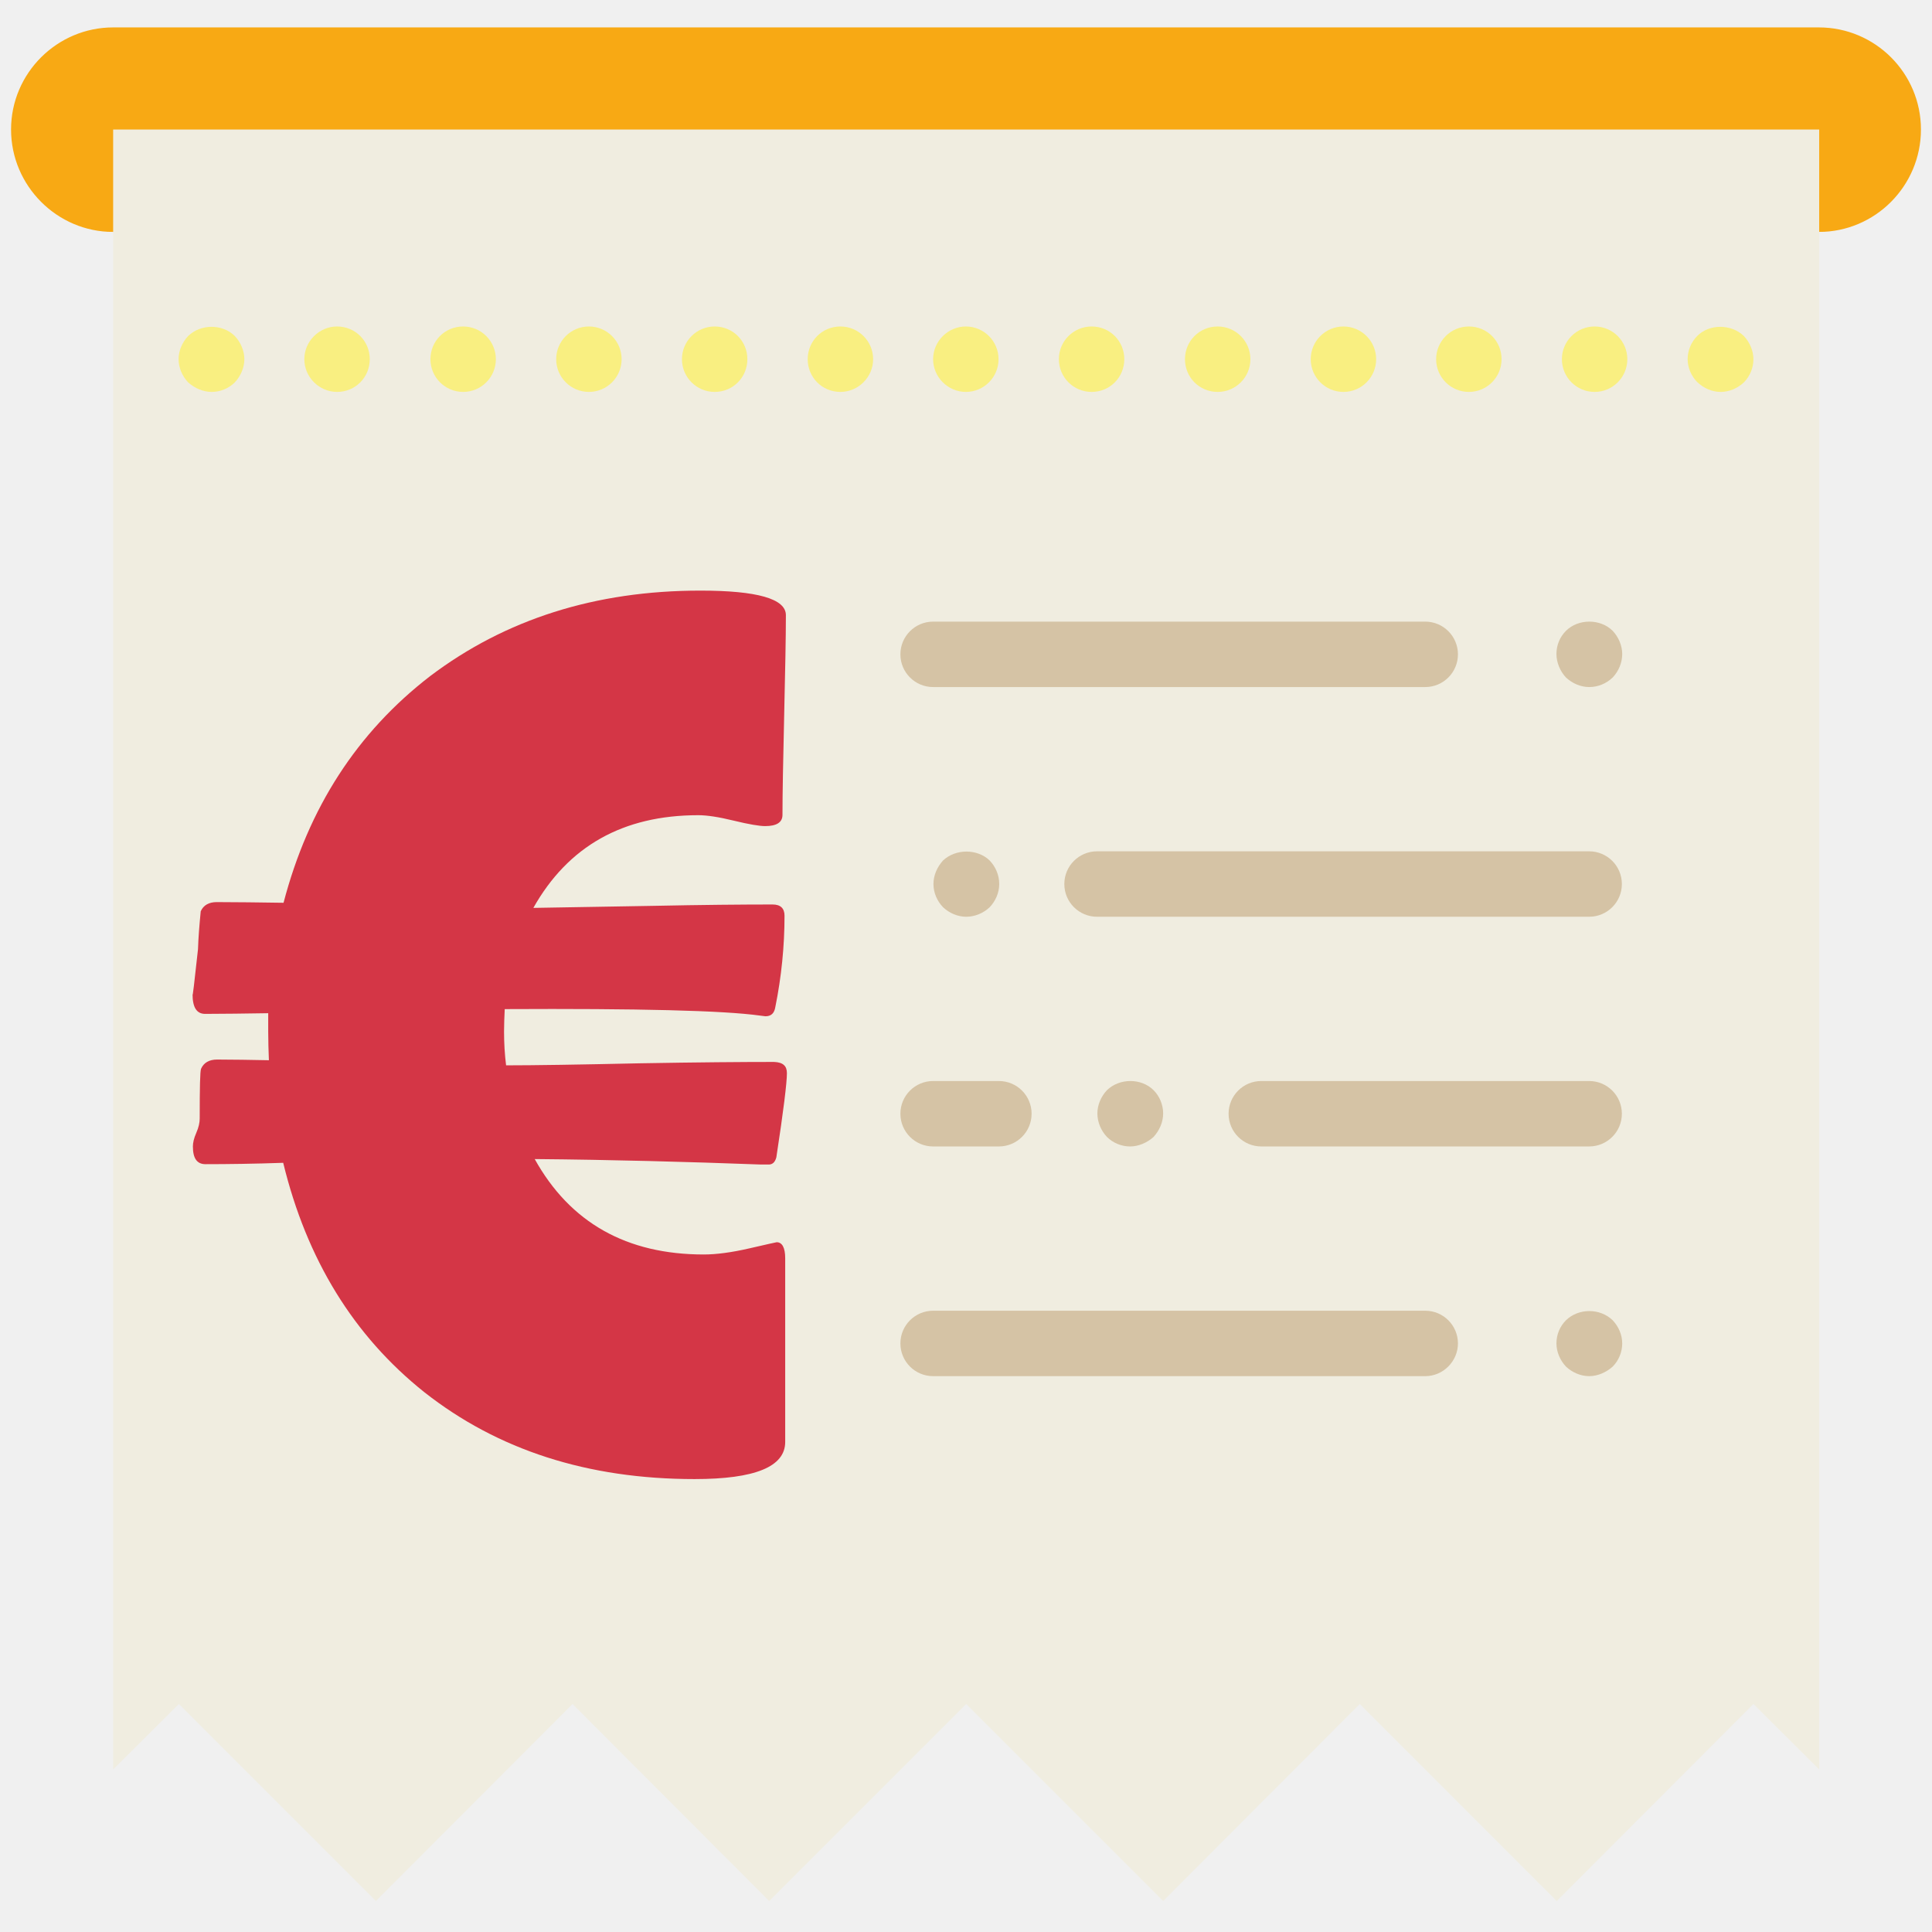
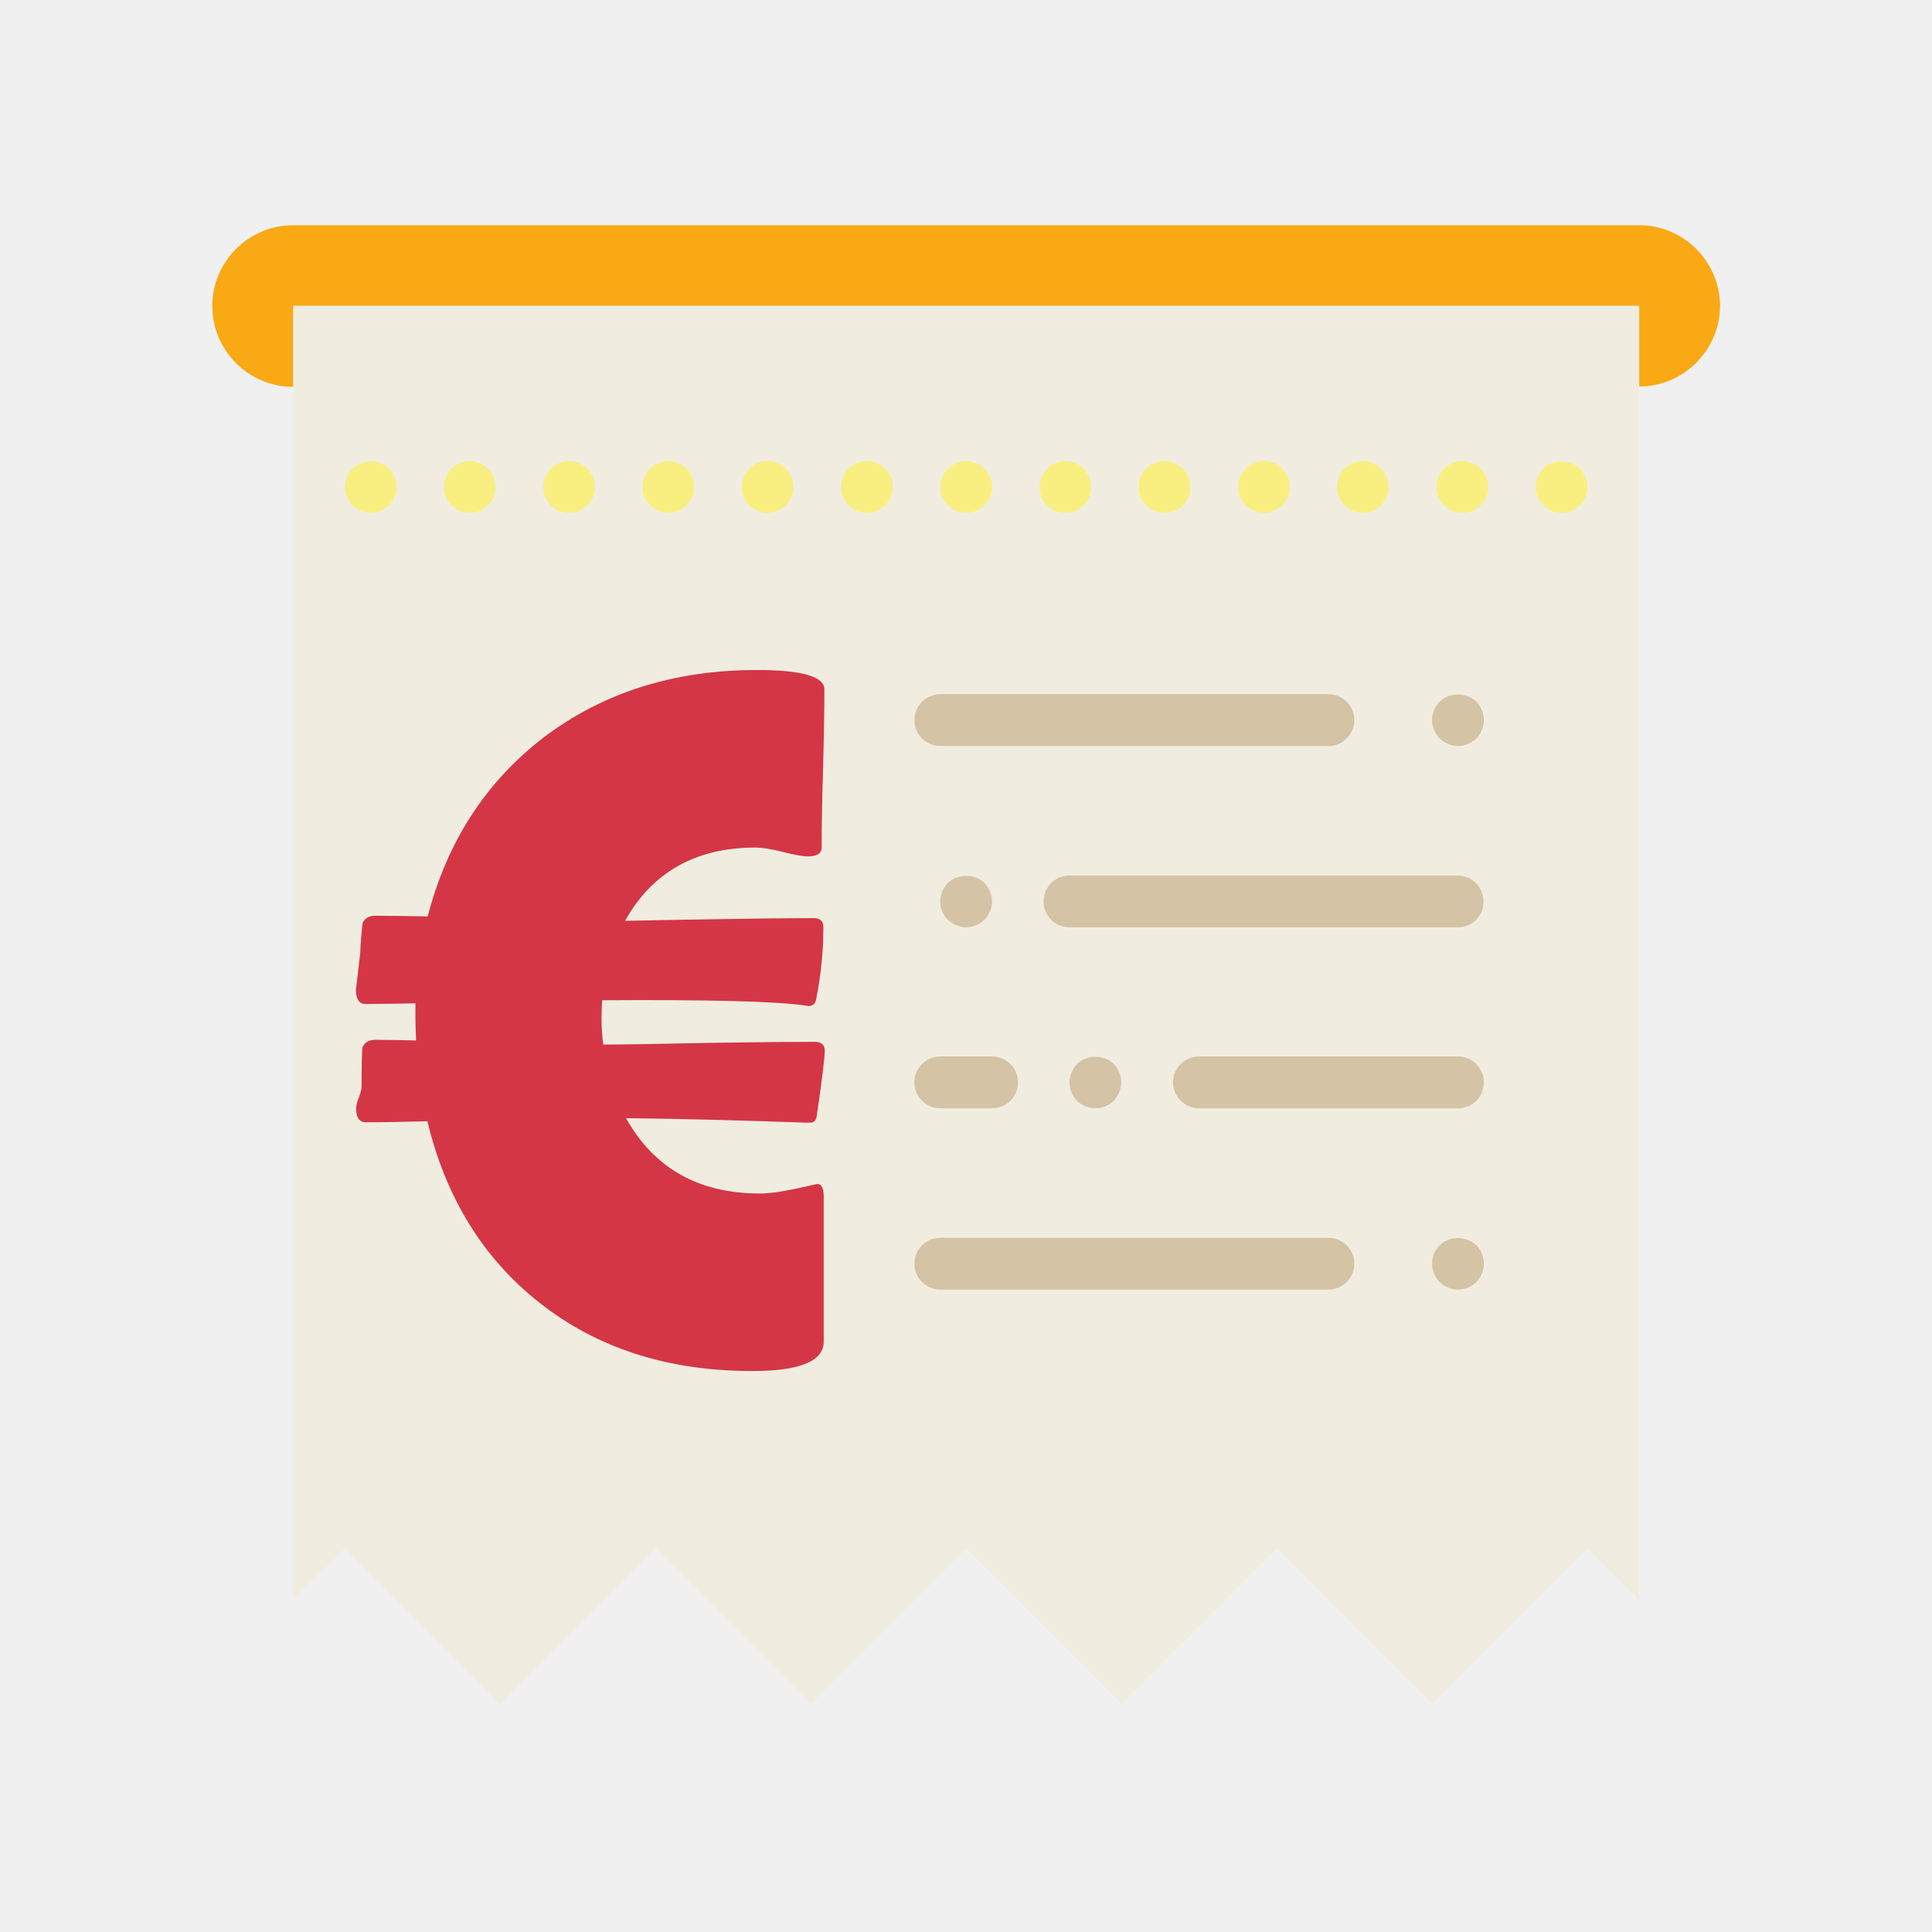
<svg xmlns="http://www.w3.org/2000/svg" version="1.1" id="Livello_1" x="0px" y="0px" viewBox="0 0 566.9 566.9" style="enable-background:new 0 0 566.9 566.9;" xml:space="preserve">
  <style type="text/css">
- 	.st0{fill:#F8A914;stroke:#F8A914;stroke-width:2.311;stroke-miterlimit:10;}
+ 	.st0{fill:#F8A914;stroke:#F8A914;stroke-width:1.824;stroke-miterlimit:10;}
	.st1{fill:#F0EDE0;}
	.st2{fill:#D5C3A5;}
	.st3{fill:#F9EF81;}
	.st4{fill:#D43646;}
+ 	.st5{display:none;}
+ 	.st6{display:inline;fill:url(#SVGID_1_);}
+ 	.st7{display:inline;fill:#F8A914;stroke:#F8A914;stroke-width:1.829;stroke-miterlimit:10;}
+ 	.st8{display:inline;fill:url(#SVGID_2_);}
+ 	.st9{display:inline;fill:#EDE7EA;}
+ 	.st10{display:inline;fill:#D43646;}
+ 	.st11{display:inline;fill:#F8A914;stroke:#F8A914;stroke-width:2.034;stroke-miterlimit:10;}
+ 	.st12{display:inline;fill:#D7CFD1;}
+ 	.st13{display:inline;}
+ 	.st14{fill:#8B7E80;}
+ 	.st15{display:inline;fill:#F38F1D;stroke:#F38F1D;stroke-width:1.624;stroke-miterlimit:10;}
+ 	.st16{display:inline;fill:#F8A914;stroke:#F8A914;stroke-width:1.624;stroke-miterlimit:10;}
+ 	.st17{display:inline;fill:#FFFFFF;}
</style>
  <g>
-     <path class="st0" d="M533.7,9.2H33.2C17.4,9.2,4.4,22.1,4.4,38c0,15.9,13,28.9,28.8,28.9V38h500.5v28.9c15.9,0,28.8-13,28.8-28.9   C562.5,22.1,549.6,9.2,533.7,9.2L533.7,9.2z M533.7,9.2" />
-     <path class="st1" d="M52.5,500l57.8,57.8L168,500l57.7,57.8l57.8-57.8l57.8,57.8L399,500l57.8,57.8l57.7-57.8l19.3,19.2V38H33.2   v481.2L52.5,500z M52.5,500" />
-     <path class="st2" d="M418.2,403.8H273.8c-5.3,0-9.6-4.3-9.6-9.6c0-5.3,4.3-9.6,9.6-9.6h144.4c5.3,0,9.6,4.3,9.6,9.6   C427.8,399.4,423.5,403.8,418.2,403.8L418.2,403.8z M418.2,403.8" />
-     <path class="st2" d="M466.3,403.8c-2.5,0-5-1.1-6.8-2.8c-1.7-1.8-2.8-4.3-2.8-6.8c0-2.6,1-5,2.8-6.8c3.7-3.6,10-3.6,13.7,0   c1.7,1.8,2.8,4.2,2.8,6.8c0,2.5-1,5-2.8,6.8C471.3,402.7,468.8,403.8,466.3,403.8L466.3,403.8z M466.3,403.8" />
-     <path class="st2" d="M466.3,269H321.9c-5.3,0-9.6-4.3-9.6-9.6c0-5.3,4.3-9.6,9.6-9.6h144.4c5.3,0,9.6,4.3,9.6,9.6   C475.9,264.7,471.6,269,466.3,269L466.3,269z M466.3,269" />
-     <path class="st2" d="M466.3,336.4h-96.2c-5.3,0-9.6-4.3-9.6-9.6c0-5.3,4.3-9.6,9.6-9.6h96.2c5.3,0,9.6,4.3,9.6,9.6   C475.9,332.1,471.6,336.4,466.3,336.4L466.3,336.4z M466.3,336.4" />
-     <path class="st2" d="M293.1,336.4h-19.3c-5.3,0-9.6-4.3-9.6-9.6c0-5.3,4.3-9.6,9.6-9.6h19.3c5.3,0,9.6,4.3,9.6,9.6   C302.7,332.1,298.4,336.4,293.1,336.4L293.1,336.4z M293.1,336.4" />
-     <path class="st2" d="M418.2,201.6H273.8c-5.3,0-9.6-4.3-9.6-9.6c0-5.3,4.3-9.6,9.6-9.6h144.4c5.3,0,9.6,4.3,9.6,9.6   C427.8,197.3,423.5,201.6,418.2,201.6L418.2,201.6z M418.2,201.6" />
-     <path class="st2" d="M466.3,201.6c-2.5,0-5-1.1-6.8-2.8c-1.7-1.8-2.8-4.4-2.8-6.9c0-2.6,1-5,2.8-6.8c3.6-3.6,10.1-3.6,13.7,0   c1.7,1.8,2.8,4.3,2.8,6.8c0,2.5-1,5-2.8,6.9C471.3,200.6,468.9,201.6,466.3,201.6L466.3,201.6z M466.3,201.6" />
-     <path class="st2" d="M283.5,269c-2.5,0-5-1.1-6.8-2.8c-1.7-1.8-2.8-4.2-2.8-6.8c0-2.6,1.1-5,2.8-6.9c3.7-3.5,10.1-3.5,13.7,0   c1.7,1.8,2.8,4.2,2.8,6.9c0,2.6-1.1,5-2.8,6.8C288.5,268,286,269,283.5,269L283.5,269z M283.5,269" />
-     <path class="st2" d="M331.6,336.4c-2.5,0-5-1-6.8-2.8c-1.7-1.8-2.8-4.3-2.8-6.9c0-2.5,1.1-5,2.8-6.8c3.7-3.6,10.1-3.6,13.7,0   c1.7,1.7,2.8,4.2,2.8,6.8c0,2.6-1.1,5-2.8,6.9C336.6,335.3,334.1,336.4,331.6,336.4L331.6,336.4z M331.6,336.4" />
-     <path class="st3" d="M62.1,115c-2.5,0-5-1.1-6.9-2.8c-1.7-1.8-2.8-4.3-2.8-6.8c0-2.5,1.1-5,2.8-6.8c3.7-3.6,10.1-3.6,13.7,0   c1.7,1.8,2.8,4.3,2.8,6.8c0,2.5-1.1,5-2.8,6.8C67.1,114,64.6,115,62.1,115L62.1,115z M62.1,115" />
-     <path class="st3" d="M458.3,105.4c0-5.3,4.3-9.6,9.6-9.6c5.3,0,9.6,4.3,9.6,9.6c0,5.3-4.3,9.6-9.6,9.6   C462.6,115,458.3,110.7,458.3,105.4L458.3,105.4z M421.4,105.4c0-5.3,4.3-9.6,9.6-9.6c5.4,0,9.6,4.3,9.6,9.6c0,5.3-4.3,9.6-9.6,9.6   C425.7,115,421.4,110.7,421.4,105.4L421.4,105.4z M384.6,105.4c0-5.3,4.3-9.6,9.6-9.6c5.3,0,9.6,4.3,9.6,9.6c0,5.3-4.3,9.6-9.6,9.6   C388.9,115,384.6,110.7,384.6,105.4L384.6,105.4z M347.7,105.4c0-5.3,4.2-9.6,9.6-9.6c5.3,0,9.6,4.3,9.6,9.6c0,5.3-4.3,9.6-9.6,9.6   C351.9,115,347.7,110.7,347.7,105.4L347.7,105.4z M310.7,105.4c0-5.3,4.3-9.6,9.6-9.6c5.4,0,9.6,4.3,9.6,9.6c0,5.3-4.2,9.6-9.6,9.6   C315,115,310.7,110.7,310.7,105.4L310.7,105.4z M273.8,105.4c0-5.3,4.4-9.6,9.6-9.6c5.3,0,9.6,4.3,9.6,9.6c0,5.3-4.3,9.6-9.6,9.6   C278.2,115,273.8,110.7,273.8,105.4L273.8,105.4z M237,105.4c0-5.3,4.2-9.6,9.6-9.6c5.3,0,9.6,4.3,9.6,9.6c0,5.3-4.4,9.6-9.6,9.6   C241.2,115,237,110.7,237,105.4L237,105.4z M200.1,105.4c0-5.3,4.3-9.6,9.6-9.6c5.4,0,9.6,4.3,9.6,9.6c0,5.3-4.2,9.6-9.6,9.6   C204.4,115,200.1,110.7,200.1,105.4L200.1,105.4z M163.2,105.4c0-5.3,4.3-9.6,9.6-9.6c5.3,0,9.6,4.3,9.6,9.6c0,5.3-4.3,9.6-9.6,9.6   C167.5,115,163.2,110.7,163.2,105.4L163.2,105.4z M126.3,105.4c0-5.3,4.2-9.6,9.6-9.6c5.3,0,9.6,4.3,9.6,9.6c0,5.3-4.3,9.6-9.6,9.6   C130.6,115,126.3,110.7,126.3,105.4L126.3,105.4z M89.3,105.4c0-5.3,4.4-9.6,9.6-9.6c5.4,0,9.6,4.3,9.6,9.6c0,5.3-4.2,9.6-9.6,9.6   C93.7,115,89.3,110.7,89.3,105.4L89.3,105.4z M89.3,105.4" />
-     <path class="st3" d="M504.9,115c-2.6,0-5-1.1-6.9-2.9c-1.7-1.7-2.8-4.2-2.8-6.7c0-2.5,1-5,2.8-6.8c3.5-3.6,10-3.6,13.7,0   c1.7,1.8,2.8,4.3,2.8,6.8c0,2.5-1,5-2.8,6.8C509.8,114,507.3,115,504.9,115L504.9,115z M504.9,115" />
+     <path class="st0" d="M481,67H86c-12.5,0-22.8,10.2-22.8,22.8c0,12.5,10.2,22.8,22.8,22.8V89.7h395v22.8c12.5,0,22.8-10.3,22.8-22.8   C503.7,77.2,493.5,67,481,67L481,67z M481,67" />
+     <path class="st1" d="M101.2,454.4l45.6,45.6l45.6-45.6l45.5,45.6l45.6-45.6l45.6,45.6l45.6-45.6l45.6,45.6l45.5-45.6l15.2,15.2   V89.7H86v379.8L101.2,454.4z M101.2,454.4" />
+     <path class="st2" d="M389.8,378.4H275.9c-4.2,0-7.6-3.4-7.6-7.6c0-4.2,3.4-7.6,7.6-7.6h113.9c4.2,0,7.6,3.4,7.6,7.6   C397.4,375,394,378.4,389.8,378.4L389.8,378.4z M389.8,378.4" />
+     <path class="st2" d="M427.8,378.4c-2,0-3.9-0.9-5.4-2.2c-1.4-1.4-2.2-3.4-2.2-5.4c0-2.1,0.8-4,2.2-5.4c2.9-2.8,7.9-2.8,10.8,0   c1.4,1.4,2.2,3.3,2.2,5.4c0,2-0.8,3.9-2.2,5.4C431.8,377.6,429.8,378.4,427.8,378.4L427.8,378.4z M427.8,378.4" />
+     <path class="st2" d="M427.8,272.1H313.8c-4.2,0-7.6-3.4-7.6-7.6c0-4.2,3.4-7.6,7.6-7.6h113.9c4.2,0,7.6,3.4,7.6,7.6   C435.4,268.7,432,272.1,427.8,272.1L427.8,272.1z M427.8,272.1" />
+     <path class="st2" d="M427.8,325.2h-76c-4.2,0-7.6-3.4-7.6-7.6c0-4.2,3.4-7.6,7.6-7.6h76c4.2,0,7.6,3.4,7.6,7.6   C435.4,321.9,432,325.2,427.8,325.2L427.8,325.2z M427.8,325.2" />
+     <path class="st2" d="M291.1,325.2h-15.2c-4.2,0-7.6-3.4-7.6-7.6c0-4.2,3.4-7.6,7.6-7.6h15.2c4.2,0,7.6,3.4,7.6,7.6   C298.7,321.9,295.3,325.2,291.1,325.2L291.1,325.2z M291.1,325.2" />
+     <path class="st2" d="M389.8,218.9H275.9c-4.2,0-7.6-3.4-7.6-7.6c0-4.2,3.4-7.6,7.6-7.6h113.9c4.2,0,7.6,3.4,7.6,7.6   C397.4,215.5,394,218.9,389.8,218.9L389.8,218.9z M389.8,218.9" />
+     <path class="st2" d="M427.8,218.9c-2,0-3.9-0.9-5.4-2.2c-1.4-1.5-2.2-3.5-2.2-5.4c0-2,0.8-4,2.2-5.4c2.8-2.8,8-2.8,10.8,0   c1.4,1.4,2.2,3.4,2.2,5.4c0,2-0.8,4-2.2,5.4C431.8,218,429.9,218.9,427.8,218.9L427.8,218.9z M427.8,218.9" />
+     <path class="st2" d="M283.5,272.1c-2,0-3.9-0.9-5.4-2.2c-1.4-1.4-2.2-3.3-2.2-5.4c0-2.1,0.9-4,2.2-5.4c2.9-2.8,8-2.8,10.8,0   c1.3,1.5,2.2,3.3,2.2,5.4c0,2-0.9,3.9-2.2,5.4C287.4,271.2,285.4,272.1,283.5,272.1L283.5,272.1z M283.5,272.1" />
+     <path class="st2" d="M321.4,325.2c-2,0-3.9-0.8-5.4-2.2c-1.4-1.5-2.2-3.4-2.2-5.4c0-2,0.9-3.9,2.2-5.4c2.9-2.8,8-2.8,10.8,0   c1.3,1.4,2.2,3.3,2.2,5.4c0,2.1-0.9,4-2.2,5.4C325.4,324.4,323.4,325.2,321.4,325.2L321.4,325.2z M321.4,325.2" />
+     <path class="st3" d="M108.8,150.5c-2,0-4-0.9-5.4-2.2c-1.3-1.4-2.2-3.4-2.2-5.4c0-2,0.9-4,2.2-5.4c2.9-2.8,8-2.8,10.8,0   c1.4,1.4,2.2,3.4,2.2,5.4c0,2-0.9,3.9-2.2,5.4C112.7,149.7,110.7,150.5,108.8,150.5L108.8,150.5z M108.8,150.5" />
+     <path class="st3" d="M421.5,142.9c0-4.2,3.4-7.6,7.6-7.6c4.2,0,7.6,3.4,7.6,7.6s-3.4,7.6-7.6,7.6   C424.9,150.5,421.5,147.1,421.5,142.9L421.5,142.9z M392.3,142.9c0-4.2,3.4-7.6,7.6-7.6c4.2,0,7.6,3.4,7.6,7.6s-3.4,7.6-7.6,7.6   C395.7,150.5,392.3,147.1,392.3,142.9L392.3,142.9z M363.3,142.9c0-4.2,3.4-7.6,7.6-7.6c4.2,0,7.6,3.4,7.6,7.6s-3.4,7.6-7.6,7.6   C366.7,150.5,363.3,147.1,363.3,142.9L363.3,142.9z M334.1,142.9c0-4.2,3.3-7.6,7.6-7.6c4.2,0,7.6,3.4,7.6,7.6s-3.4,7.6-7.6,7.6   C337.5,150.5,334.1,147.1,334.1,142.9L334.1,142.9z M305,142.9c0-4.2,3.4-7.6,7.6-7.6c4.2,0,7.6,3.4,7.6,7.6s-3.3,7.6-7.6,7.6   C308.4,150.5,305,147.1,305,142.9L305,142.9z M275.9,142.9c0-4.2,3.5-7.6,7.6-7.6c4.2,0,7.6,3.4,7.6,7.6s-3.4,7.6-7.6,7.6   C279.3,150.5,275.9,147.1,275.9,142.9L275.9,142.9z M246.8,142.9c0-4.2,3.3-7.6,7.6-7.6c4.1,0,7.6,3.4,7.6,7.6s-3.5,7.6-7.6,7.6   C250.1,150.5,246.8,147.1,246.8,142.9L246.8,142.9z M217.6,142.9c0-4.2,3.4-7.6,7.6-7.6c4.3,0,7.6,3.4,7.6,7.6s-3.3,7.6-7.6,7.6   C221,150.5,217.6,147.1,217.6,142.9L217.6,142.9z M188.5,142.9c0-4.2,3.4-7.6,7.6-7.6c4.2,0,7.6,3.4,7.6,7.6s-3.4,7.6-7.6,7.6   C191.9,150.5,188.5,147.1,188.5,142.9L188.5,142.9z M159.4,142.9c0-4.2,3.3-7.6,7.6-7.6c4.1,0,7.6,3.4,7.6,7.6s-3.4,7.6-7.6,7.6   C162.8,150.5,159.4,147.1,159.4,142.9L159.4,142.9z M130.2,142.9c0-4.2,3.5-7.6,7.6-7.6c4.3,0,7.6,3.4,7.6,7.6s-3.3,7.6-7.6,7.6   C133.7,150.5,130.2,147.1,130.2,142.9L130.2,142.9z M130.2,142.9" />
+     <path class="st3" d="M458.2,150.5c-2.1,0-4-0.9-5.4-2.3c-1.4-1.4-2.2-3.3-2.2-5.3c0-2,0.8-4,2.2-5.4c2.7-2.8,7.9-2.8,10.8,0   c1.4,1.4,2.2,3.4,2.2,5.4c0,2-0.8,3.9-2.2,5.4C462.1,149.7,460.2,150.5,458.2,150.5L458.2,150.5z M458.2,150.5" />
    <g>
-       <path class="st4" d="M230.9,314.9c0,2.8-1,11-3.1,24.7c-0.4,1.5-1.2,2.2-2.5,2.1h-2.1c-21.5-0.8-43.6-1.4-66.3-1.6    c10.4,18.7,27,28,49.6,28c3.7,0,8.2-0.6,13.4-1.8c5.2-1.2,7.9-1.8,8-1.8c1.6,0,2.5,1.6,2.5,4.7v53.9c0,7.3-8.9,10.9-26.6,10.9    c-31.3,0-57.7-8.5-79.3-25.5c-20.7-16.5-34.5-38.9-41.4-67.3c-8.6,0.3-16.3,0.4-22.8,0.4c-2.5,0-3.7-1.7-3.7-5.2    c0-1.1,0.3-2.4,1-4c0.7-1.6,1-3,1-4.2c0-9.1,0.1-13.9,0.4-14.6c0.8-1.8,2.4-2.7,4.7-2.7c4.7,0,9.7,0.1,15.2,0.2    c-0.1-2.7-0.2-5.6-0.2-8.4c0-1.8,0-3.6,0-5.4c-6.9,0.1-13,0.2-18.5,0.2c-2.5,0-3.7-1.9-3.7-5.8c0,1.2,0.5-3.1,1.6-13.2    c0.1-3.3,0.4-7,0.8-11.1c0.8-1.8,2.4-2.7,4.7-2.7c5.8,0,12.3,0.1,19.6,0.2c7.3-27.9,21.6-50,43-66.5    c22.1-16.7,48.5-25.1,79.3-25.1c16.7,0,25.1,2.4,25.1,7.2c0,6.5-0.2,16.2-0.5,29.3c-0.3,13.1-0.5,22.9-0.5,29.3    c0,2.2-1.7,3.3-5.1,3.3c-1.6,0-4.7-0.5-9.2-1.6c-4.5-1.1-7.9-1.6-10.4-1.6c-22.1,0-38.2,9.1-48.4,27.2c5.5-0.1,17.2-0.3,35.2-0.6    c14.5-0.3,26.2-0.4,35-0.4c2.3,0,3.5,1.1,3.5,3.3c0,8.9-0.9,17.9-2.7,26.8c-0.3,1.8-1.2,2.7-2.9,2.7c-0.1,0-0.7-0.1-1.6-0.2    c-10.8-1.5-35.8-2.1-74.9-1.9c-0.1,2.2-0.2,4.4-0.2,6.6c0,3.4,0.2,6.7,0.6,9.9c8.1,0,21.2-0.2,39.3-0.6c17-0.3,30.1-0.4,39.3-0.4    C229.8,311.7,230.9,312.8,230.9,314.9z" />
+       <path class="st4" d="M242,308.3c0,2.2-0.8,8.7-2.4,19.5c-0.3,1.2-1,1.7-2,1.6H236c-17-0.6-34.5-1.1-52.3-1.3    c8.2,14.7,21.3,22.1,39.2,22.1c2.9,0,6.4-0.5,10.6-1.4c4.1-0.9,6.2-1.4,6.3-1.4c1.3,0,1.9,1.3,1.9,3.7v42.6c0,5.7-7,8.6-21,8.6    c-24.7,0-45.6-6.7-62.6-20.2c-16.4-13-27.3-30.7-32.7-53.1c-6.8,0.2-12.8,0.3-18,0.3c-2,0-2.9-1.4-2.9-4.1c0-0.9,0.3-1.9,0.8-3.2    c0.5-1.3,0.8-2.4,0.8-3.3c0-7.2,0.1-11,0.3-11.5c0.7-1.4,1.9-2.1,3.7-2.1c3.7,0,7.7,0.1,12,0.2c-0.1-2.2-0.2-4.4-0.2-6.7    c0-1.4,0-2.8,0-4.2c-5.4,0.1-10.3,0.2-14.6,0.2c-2,0-2.9-1.5-2.9-4.6c0,1,0.4-2.5,1.3-10.4c0.1-2.6,0.3-5.5,0.7-8.8    c0.7-1.4,1.9-2.1,3.7-2.1c4.6,0,9.7,0.1,15.4,0.2c5.7-22,17.1-39.5,34-52.5c17.4-13.2,38.3-19.8,62.6-19.8    c13.2,0,19.8,1.9,19.8,5.7c0,5.1-0.1,12.8-0.4,23.2c-0.3,10.4-0.4,18.1-0.4,23.2c0,1.7-1.4,2.6-4.1,2.6c-1.3,0-3.7-0.4-7.2-1.3    c-3.5-0.9-6.3-1.3-8.2-1.3c-17.4,0-30.2,7.2-38.2,21.5c4.3-0.1,13.6-0.3,27.8-0.5c11.5-0.2,20.7-0.3,27.6-0.3    c1.8,0,2.8,0.9,2.8,2.6c0,7.1-0.7,14.1-2.1,21.1c-0.2,1.4-1,2.1-2.3,2.1c-0.1,0-0.5-0.1-1.3-0.2c-8.6-1.2-28.3-1.7-59.2-1.5    c-0.1,1.7-0.2,3.5-0.2,5.2c0,2.7,0.2,5.3,0.5,7.8c6.4,0,16.7-0.2,31-0.5c13.4-0.2,23.8-0.3,31-0.3    C241.1,305.7,242,306.6,242,308.3z" />
    </g>
  </g>
+   <g class="st5">
+     <linearGradient id="SVGID_1_" gradientUnits="userSpaceOnUse" x1="8.694" y1="604.206" x2="8.694" y2="312.452" gradientTransform="matrix(-0.7393 0.6792 -0.6792 -0.7393 740.5192 697.5926)">
+       <stop offset="0" style="stop-color:#EA4E58" />
+       <stop offset="1" style="stop-color:#BE4146" />
+     </linearGradient>
+     <path class="st6" d="M421.9,116.8c5.4-5,13.8-4.6,18.8,0.8l30.9,33.6c3.6,3.9,5.1,9.5,4.1,14.8c-1.6,8.2,0.7,16.7,6.4,22.8   c5.6,6.1,13.9,9.2,22.2,8.3c5.4-0.6,10.8,1.4,14.4,5.3l30.9,33.6c5,5.4,4.6,13.8-0.8,18.8l-246,226c-5.4,5-13.8,4.6-18.8-0.8   L253,446.3c-3.6-3.9-5.1-9.5-4.1-14.8c1.6-8.2-0.7-16.7-6.4-22.8c-5.6-6.1-13.9-9.2-22.2-8.3c-5.4,0.6-10.8-1.4-14.4-5.3   l-30.9-33.6c-5-5.4-4.6-13.8,0.8-18.8L421.9,116.8L421.9,116.8z" />
+     <path class="st7" d="M208.1,81.8c0.8-7.3,7.4-12.5,14.6-11.7l45.4,5c5.3,0.6,10.1,3.8,12.8,8.5c4.1,7.2,11.5,12.1,19.8,13   c8.3,0.9,16.5-2.2,22.1-8.4c3.7-4,9-6.1,14.4-5.5l45.4,5c7.3,0.8,12.5,7.4,11.7,14.6l-36.4,332c-0.8,7.3-7.4,12.5-14.6,11.7   l-45.4-5c-5.3-0.6-10.1-3.8-12.8-8.5c-4.1-7.2-11.5-12.1-19.8-13c-8.3-0.9-16.5,2.2-22.1,8.4c-3.7,4-9,6.1-14.4,5.5l-45.4-5   c-7.3-0.8-12.5-7.4-11.7-14.6L208.1,81.8L208.1,81.8z" />
+     <linearGradient id="SVGID_2_" gradientUnits="userSpaceOnUse" x1="159.429" y1="696.546" x2="159.429" y2="404.791" gradientTransform="matrix(0.5005 0.8703 -0.8703 0.5005 657.22 -160.1696)">
+       <stop offset="0" style="stop-color:#EA4E58" />
+       <stop offset="1" style="stop-color:#BE4146" />
+     </linearGradient>
+     <path class="st8" d="M15.8,200.7c-3.6-6.3-1.5-14.5,4.9-18.1l39.6-22.8c4.6-2.7,10.4-2.9,15.4-0.7c7.6,3.4,16.4,2.9,23.6-1.2   c7.2-4.1,12-11.6,12.9-19.8c0.6-5.4,3.7-10.2,8.3-12.9l39.6-22.8c6.3-3.6,14.5-1.5,18.1,4.9l166.5,289.6c3.6,6.3,1.5,14.5-4.9,18.1   l-39.6,22.8c-4.6,2.7-10.4,2.9-15.4,0.7c-7.6-3.4-16.4-2.9-23.6,1.2c-7.2,4.1-12,11.6-12.9,19.8c-0.6,5.4-3.7,10.2-8.3,12.9   l-39.6,22.8c-6.3,3.6-14.5,1.5-18.1-4.9L15.8,200.7L15.8,200.7z" />
+   </g>
+   <g class="st5">
+     <polygon class="st9" points="512.2,120.8 512.2,496.9 54.8,496.9 54.8,120.8 283.5,100.5  " />
+     <polygon class="st10" points="512.2,70 512.2,120.8 461.3,120.8 430.8,95.4 461.3,70  " />
+     <rect x="54.8" y="70" class="st11" width="406.6" height="50.8" />
+     <path class="st12" d="M451.2,286H115.8c-4.2,0-7.6-3.4-7.6-7.6s3.4-7.6,7.6-7.6h335.4c4.2,0,7.6,3.4,7.6,7.6S455.4,286,451.2,286z" />
+     <g class="st13">
+       <path class="st14" d="M263.1,326.7H115.8c-4.2,0-7.6-3.4-7.6-7.6s3.4-7.6,7.6-7.6h147.4c4.2,0,7.6,3.4,7.6,7.6    S267.3,326.7,263.1,326.7z" />
+       <path class="st14" d="M263.1,367.3H115.8c-4.2,0-7.6-3.4-7.6-7.6s3.4-7.6,7.6-7.6h147.4c4.2,0,7.6,3.4,7.6,7.6    S267.3,367.3,263.1,367.3z" />
+       <path class="st14" d="M263.1,408H115.8c-4.2,0-7.6-3.4-7.6-7.6s3.4-7.6,7.6-7.6h147.4c4.2,0,7.6,3.4,7.6,7.6S267.3,408,263.1,408z    " />
+     </g>
+     <rect x="303.8" y="319" class="st10" width="147.4" height="122" />
+     <g class="st13">
+       <path class="st14" d="M263.1,448.6H115.8c-4.2,0-7.6-3.4-7.6-7.6s3.4-7.6,7.6-7.6h147.4c4.2,0,7.6,3.4,7.6,7.6    S267.3,448.6,263.1,448.6z" />
+       <path class="st14" d="M407.7,245.3c-13.7,0-24.4-6-27.9-15.7c-1.4-4,0.6-8.3,4.6-9.8c4-1.4,8.3,0.6,9.8,4.6    c1.2,3.4,6.7,5.6,13.6,5.6c5.2,0,13.9-1.6,13.9-7.6c0-4.1-1.9-5.6-15.1-7.7c-5.9-1-12-2-17.1-4.7c-7.1-3.7-10.8-10-10.8-18.1    c0-13.5,12-22.9,29.2-22.9c13.7,0,24.4,6,27.9,15.7c1.4,4-0.6,8.3-4.6,9.8c-4,1.4-8.3-0.6-9.8-4.6c-1.2-3.4-6.7-5.6-13.6-5.6    c-5.2,0-13.9,1.6-13.9,7.6c0,4.1,1.9,5.5,15.1,7.7c5.9,1,12,2,17.1,4.7c7.1,3.7,10.8,10,10.8,18.1    C436.8,235.9,424.8,245.3,407.7,245.3z" />
+       <path class="st14" d="M340.2,245.3c-2.8,0-5.5-1.6-6.8-4.2l-8.7-17.1l-8.7,17.1c-1.4,2.8-4.5,4.5-7.6,4.1    c-3.2-0.3-5.8-2.6-6.5-5.7l-15.5-61c-1-4.1,1.4-8.2,5.5-9.3c4.1-1,8.2,1.4,9.3,5.5l10.5,41.3l6.3-12.4c1.3-2.6,3.9-4.2,6.8-4.2    s5.5,1.6,6.8,4.2l6.3,12.4l10.5-41.3c1-4.1,5.2-6.6,9.3-5.5c4.1,1,6.6,5.2,5.5,9.3l-15.5,61c-0.8,3.1-3.4,5.4-6.5,5.7    C340.7,245.3,340.5,245.3,340.2,245.3z" />
+       <path class="st14" d="M263.3,245.3h-43.1c-4.2,0-7.6-3.4-7.6-7.6v-61c0-4.2,3.4-7.6,7.6-7.6h43.1c4.2,0,7.6,3.4,7.6,7.6    s-3.4,7.6-7.6,7.6h-35.5v45.7h35.5c4.2,0,7.6,3.4,7.6,7.6S267.6,245.3,263.3,245.3z" />
+       <path class="st14" d="M249,214.9h-28.7c-4.2,0-7.6-3.4-7.6-7.6s3.4-7.6,7.6-7.6H249c4.2,0,7.6,3.4,7.6,7.6S253.2,214.9,249,214.9z    " />
+       <path class="st14" d="M189.8,245.3c-2.2,0-4.3-0.9-5.8-2.7l-38.6-45.3v40.3c0,4.2-3.4,7.6-7.6,7.6c-4.2,0-7.6-3.4-7.6-7.6v-61    c0-3.2,2-6,5-7.2c3-1.1,6.4-0.2,8.4,2.2l38.6,45.3v-40.3c0-4.2,3.4-7.6,7.6-7.6s7.6,3.4,7.6,7.6v61c0,3.2-2,6-5,7.2    C191.5,245.2,190.7,245.3,189.8,245.3z" />
+     </g>
+   </g>
+   <g class="st5">
+     <path class="st15" d="M430.5,80.4v406.2c0,2.9-2.4,5.3-5.3,5.3H141.7c-2.9,0-5.3-2.4-5.3-5.3V80.4c0-2.9,2.4-5.3,5.3-5.3h283.5   C428.1,75.1,430.5,77.5,430.5,80.4L430.5,80.4z M430.5,80.4" />
+     <path class="st16" d="M430.5,80.4v406.2c0,2.9-2.4,5.3-5.3,5.3H167.1c-2.9,0-5.3-2.4-5.3-5.3V80.4c0-2.9,2.4-5.3,5.3-5.3h258.1   C428.1,75.1,430.5,77.5,430.5,80.4L430.5,80.4z M430.5,80.4" />
+     <path class="st15" d="M209.1,378.5h148.7c3.5,0,6.3-2.8,6.3-6.3c0-3.5-2.8-6.3-6.3-6.3H209.1c-3.5,0-6.3,2.8-6.3,6.3   C202.8,375.6,205.6,378.5,209.1,378.5L209.1,378.5z M209.1,378.5" />
+     <path class="st15" d="M175.7,413.9h215.4c3.5,0,6.3-2.8,6.3-6.3c0-3.5-2.8-6.3-6.3-6.3H175.7c-3.5,0-6.3,2.8-6.3,6.3   C169.4,411.1,172.2,413.9,175.7,413.9L175.7,413.9z M175.7,413.9" />
+     <path class="st15" d="M391.2,436.7H175.7c-3.5,0-6.3,2.8-6.3,6.3c0,3.5,2.8,6.3,6.3,6.3h215.4c3.5,0,6.3-2.8,6.3-6.3   C397.5,439.5,394.7,436.7,391.2,436.7L391.2,436.7z M391.2,436.7" />
+     <path class="st17" d="M395.5,216.2c0,61.9-50.2,112.1-112.1,112.1s-112.1-50.2-112.1-112.1c0-61.9,50.2-112.1,112.1-112.1   S395.5,154.3,395.5,216.2L395.5,216.2z M395.5,216.2" />
+     <path class="st10" d="M368.6,173.5c3.8,0,6.9,3.1,6.9,6.9l0,23.6c0,2.8-1.4,5.4-3.6,7.1c-3.5,2.5-5.6,6.6-5.6,10.9   c0,4.3,2.1,8.4,5.6,10.9c2.3,1.7,3.6,4.3,3.6,7.1l0,23.6c0,3.8-3.1,6.9-6.9,6.9l-172.8,0c-3.8,0-6.9-3.1-6.9-6.9l0-23.6   c0-2.8,1.4-5.4,3.6-7.1c3.5-2.5,5.6-6.6,5.6-10.9c0-4.3-2.1-8.4-5.6-10.9c-2.3-1.7-3.6-4.3-3.6-7.1l0-23.6c0-3.8,3.1-6.9,6.9-6.9   L368.6,173.5L368.6,173.5z" />
+   </g>
</svg>
